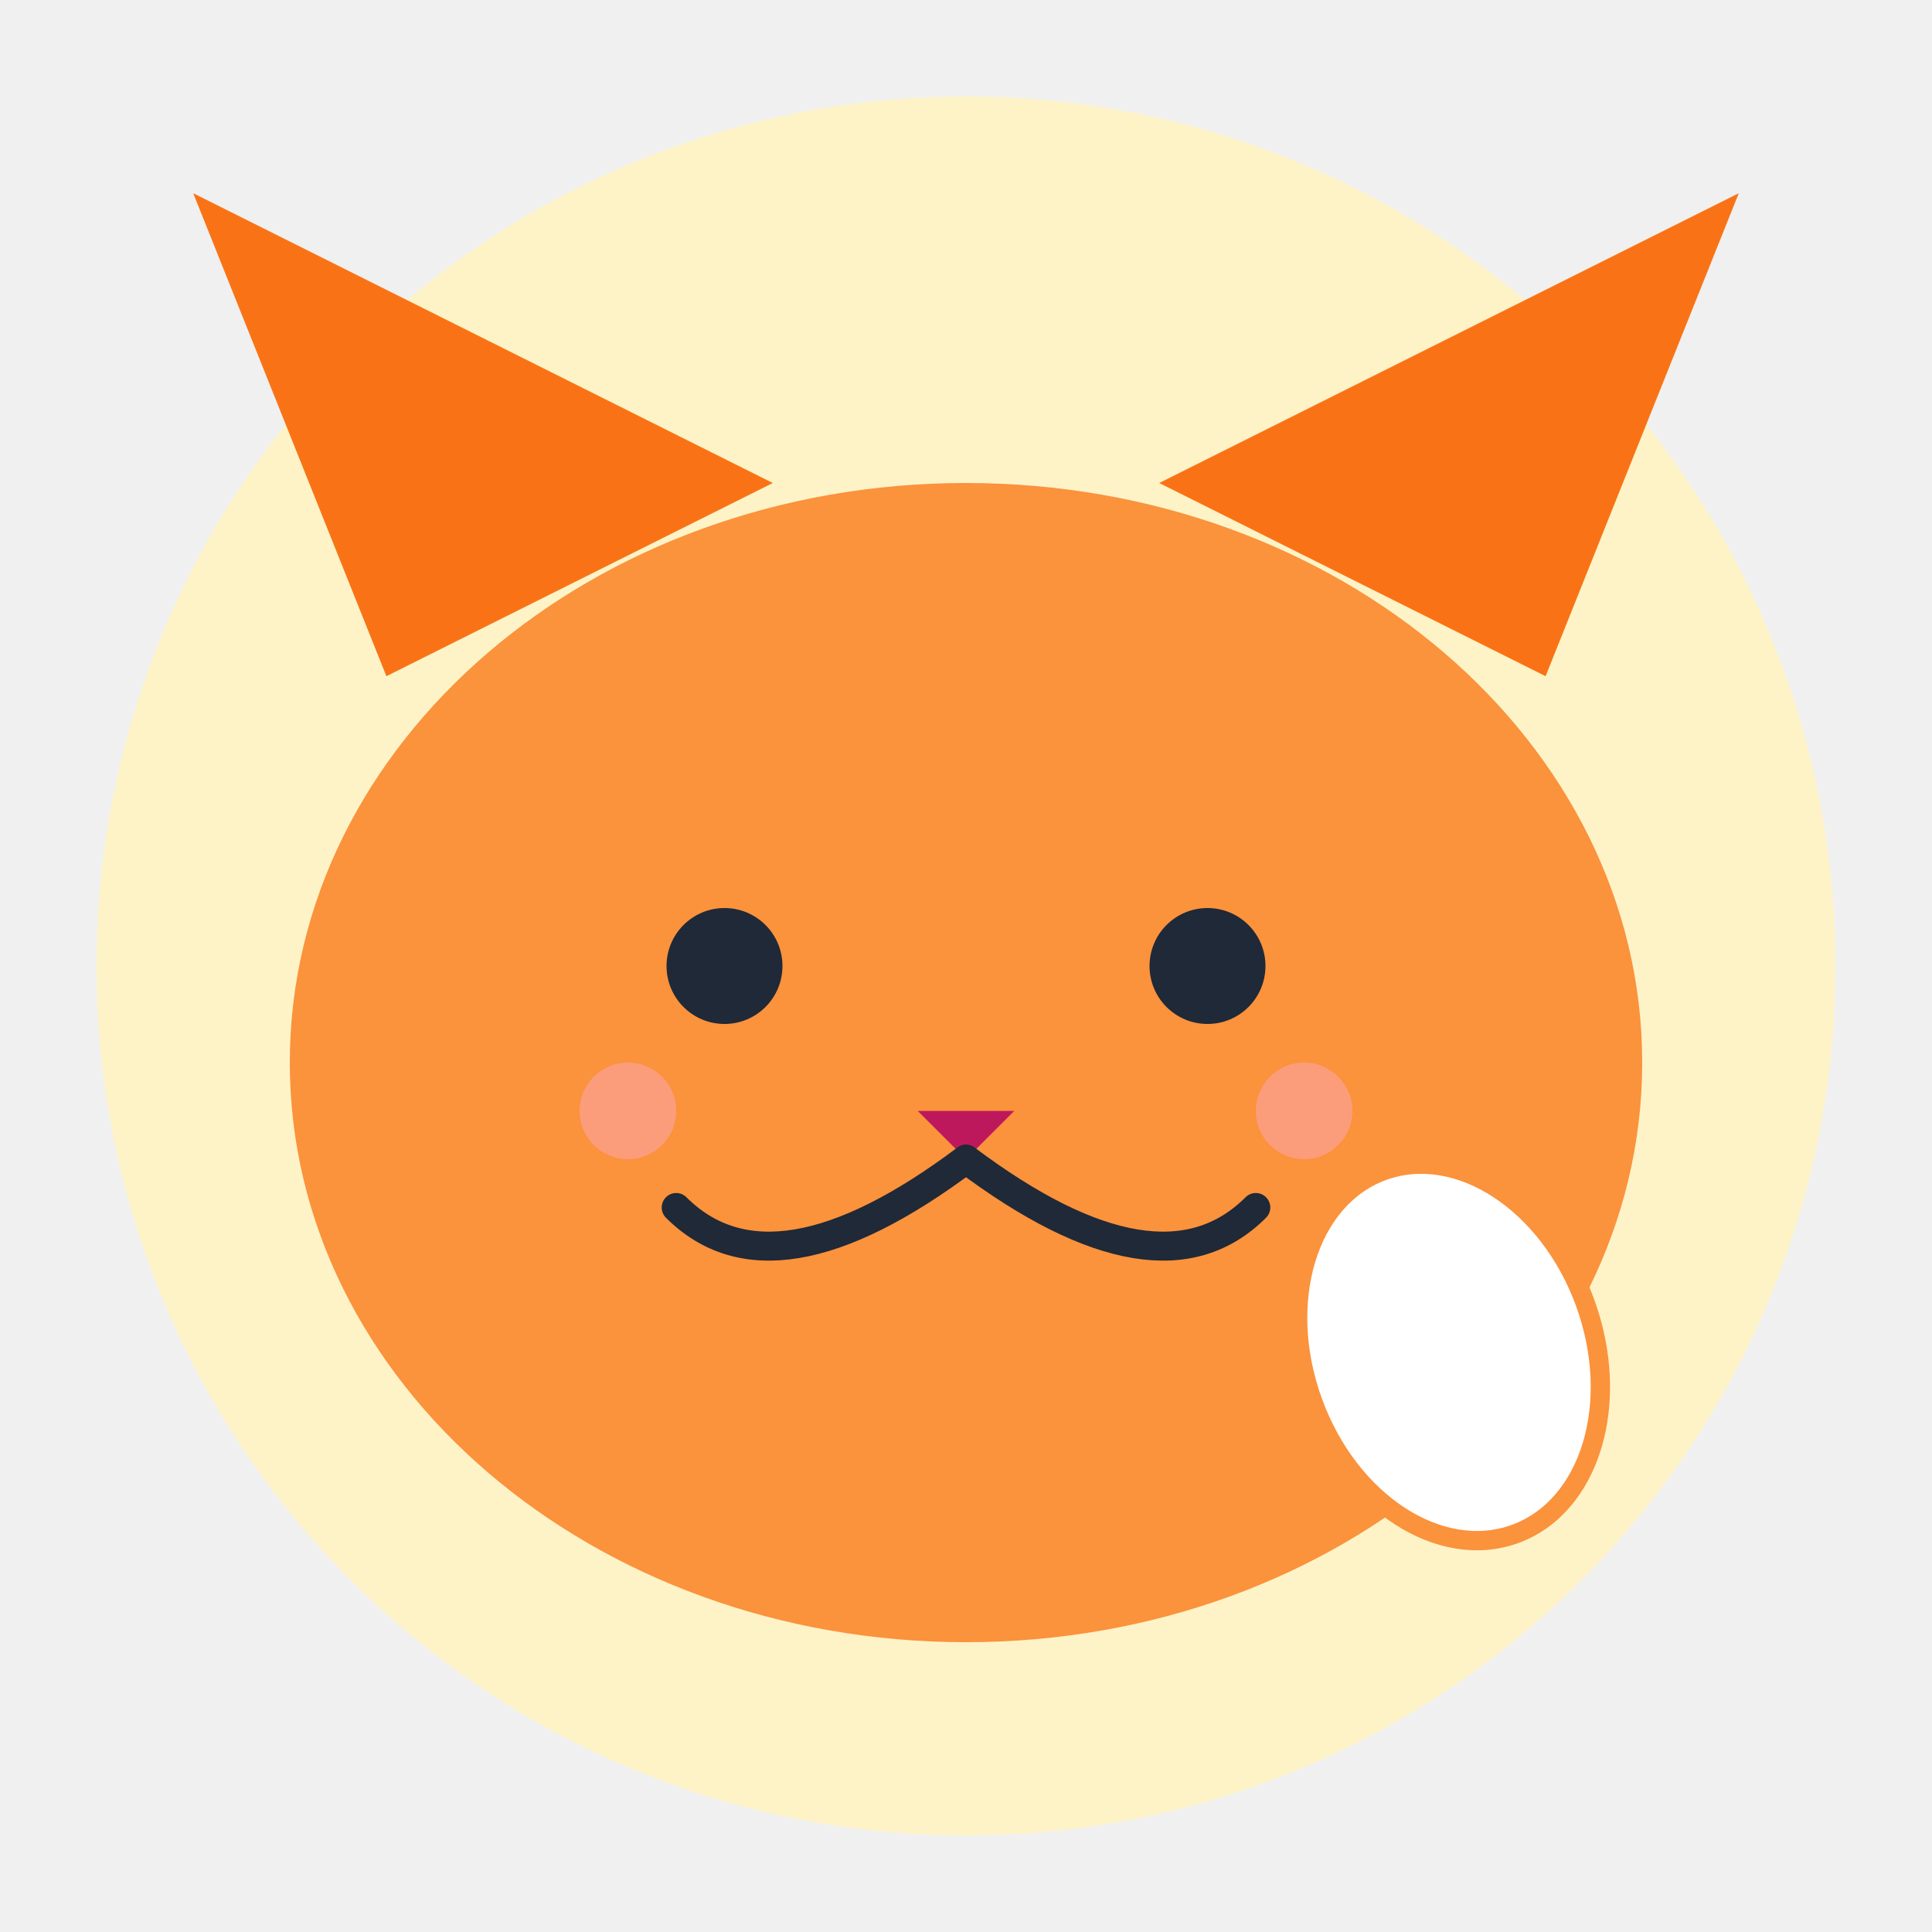
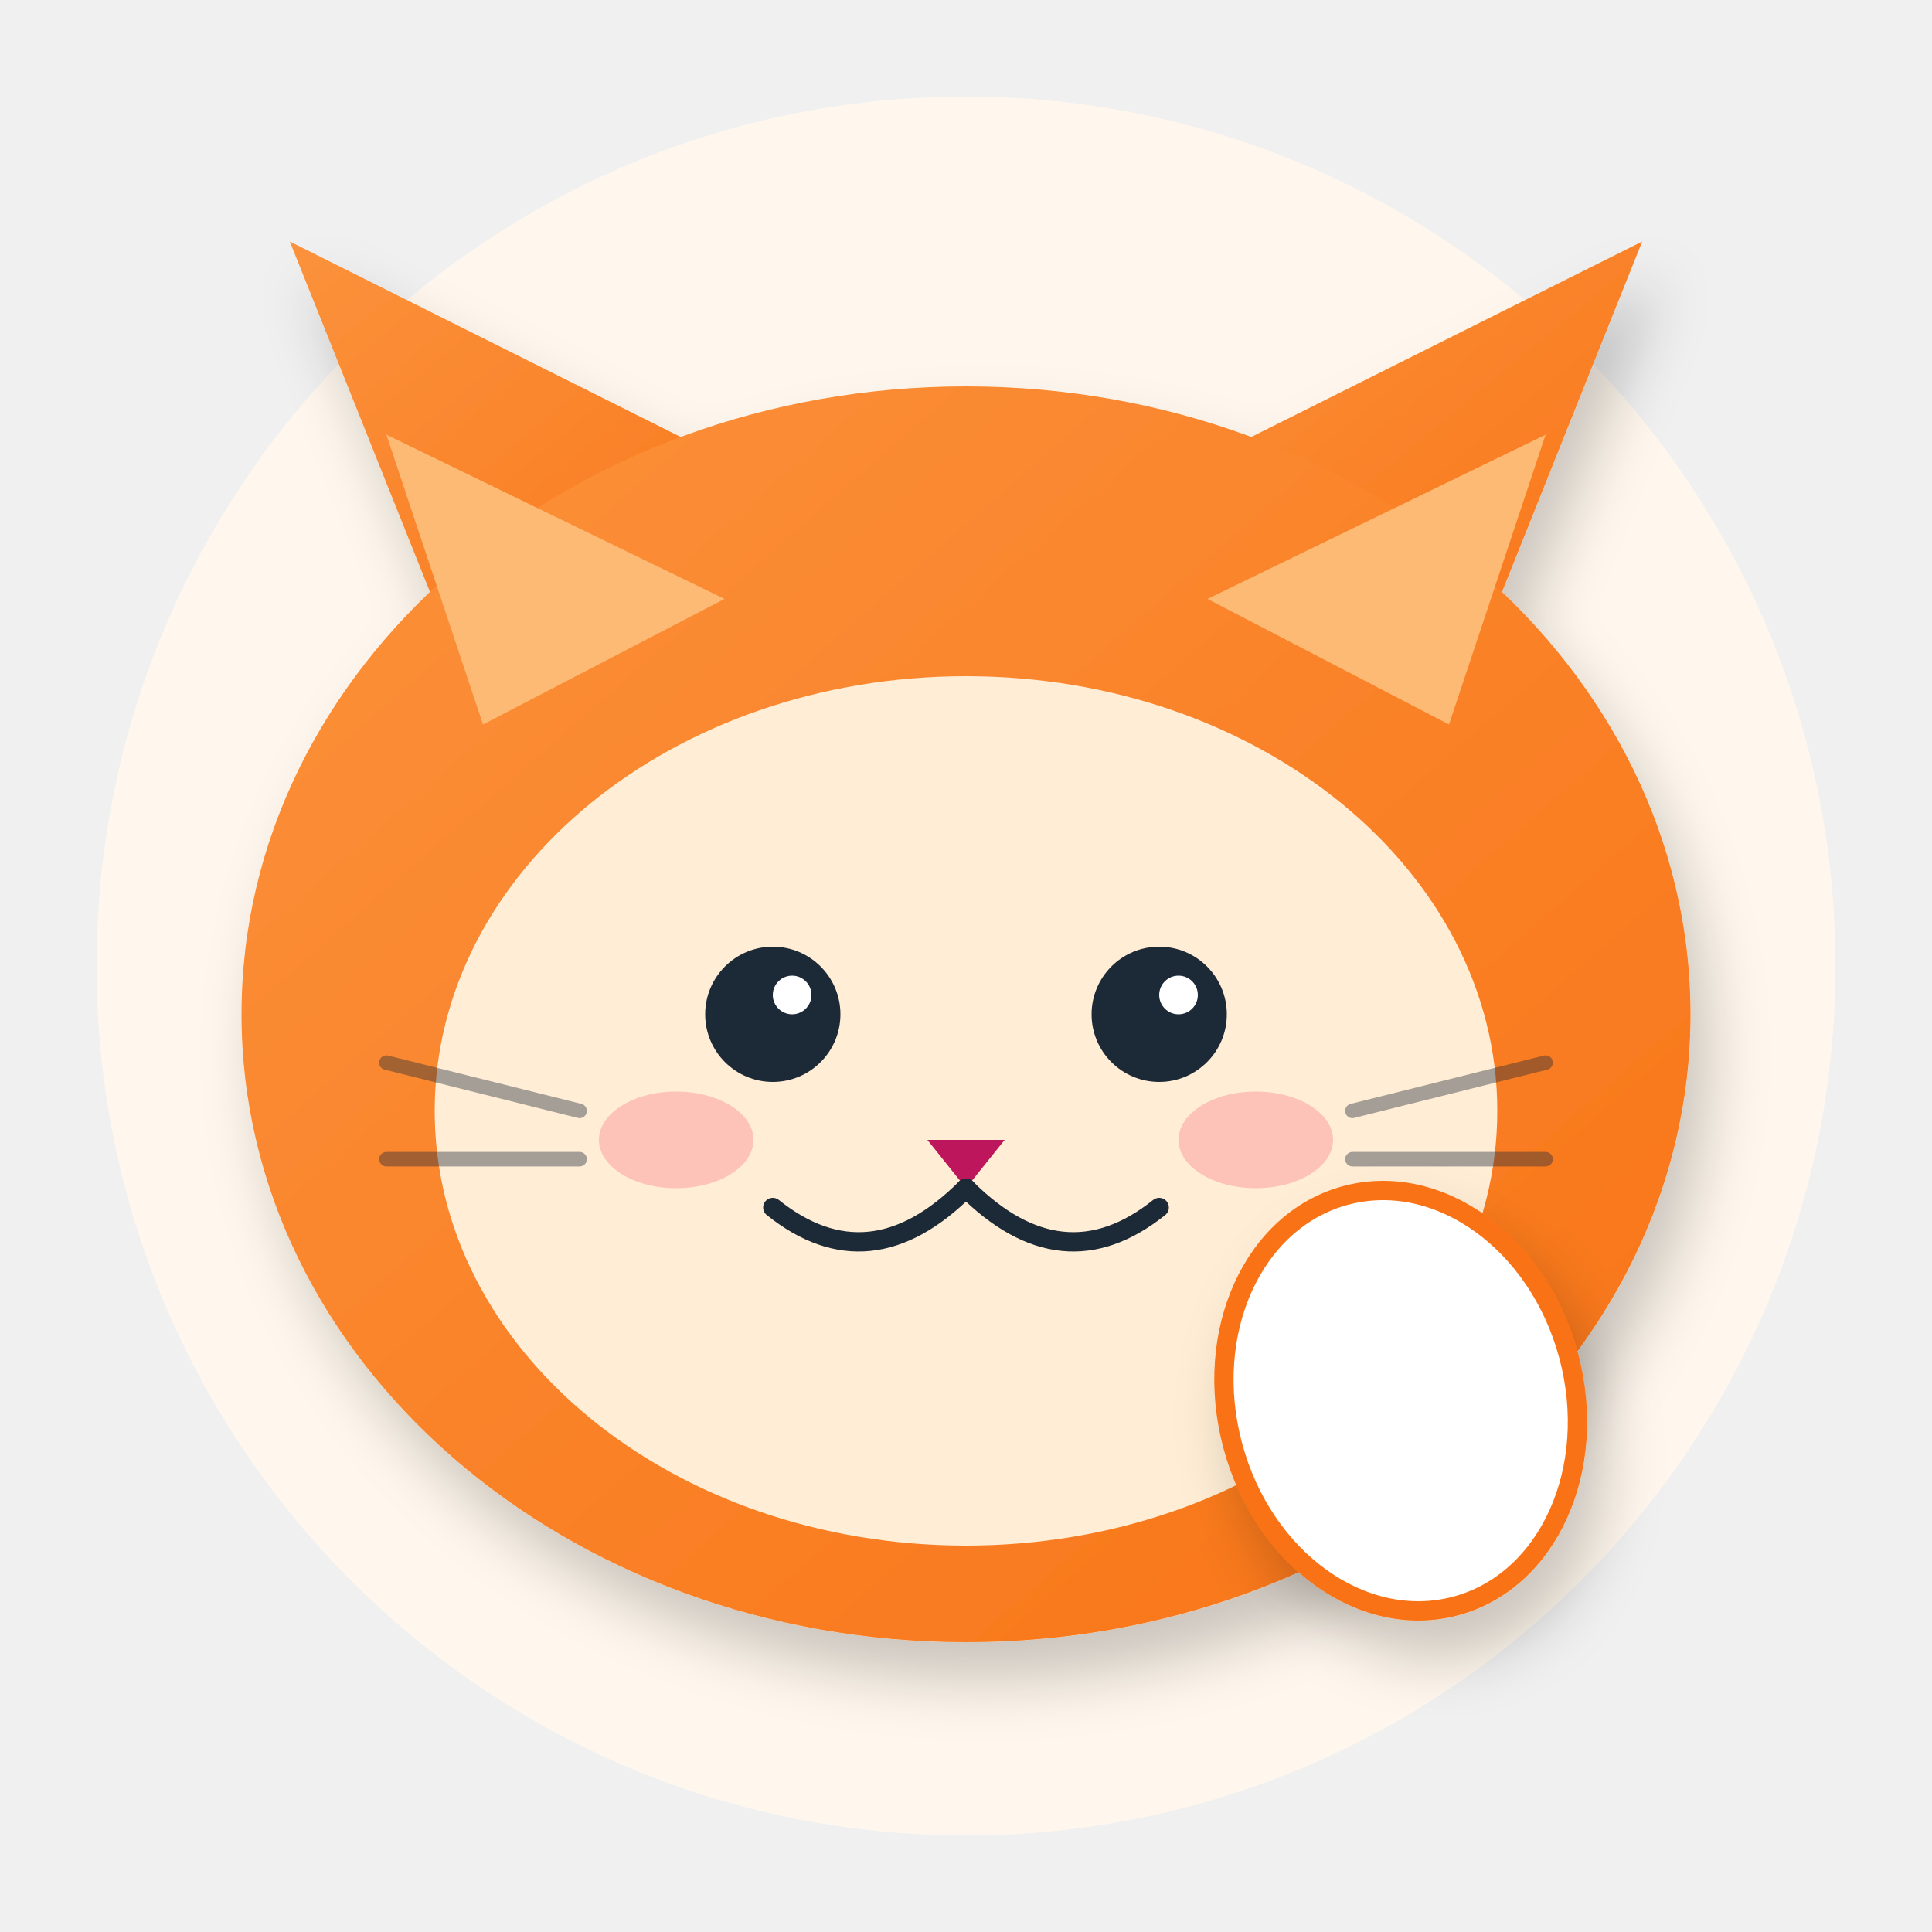
<svg xmlns="http://www.w3.org/2000/svg" width="200" height="200" viewBox="0 0 200 200">
-   <circle cx="100" cy="100" r="90" fill="#fef3c7" />
-   <path d="M40 70 L20 20 L80 50 Z" fill="#f97316" />
-   <path d="M160 70 L180 20 L120 50 Z" fill="#f97316" />
-   <ellipse cx="100" cy="110" rx="70" ry="60" fill="#fb923c" />
-   <circle cx="75" cy="100" r="6" fill="#1f2937" />
-   <circle cx="125" cy="100" r="6" fill="#1f2937" />
-   <path d="M95 115 L105 115 L100 120 Z" fill="#be185d" />
-   <path d="M100 120 Q80 135 70 125" fill="none" stroke="#1f2937" stroke-width="3" stroke-linecap="round" />
-   <path d="M100 120 Q120 135 130 125" fill="none" stroke="#1f2937" stroke-width="3" stroke-linecap="round" />
-   <circle cx="65" cy="115" r="5" fill="#fca5a5" opacity="0.6" />
-   <circle cx="135" cy="115" r="5" fill="#fca5a5" opacity="0.6" />
-   <ellipse cx="150" cy="140" rx="15" ry="20" fill="#fff" stroke="#fb923c" stroke-width="2" transform="rotate(-20 150 140)" />
+   <defs>
+     <linearGradient id="fur-gradient" x1="0%" y1="0%" x2="100%" y2="100%">
+       <stop offset="0%" style="stop-color:#fb923c;stop-opacity:1" />
+       <stop offset="100%" style="stop-color:#f97316;stop-opacity:1" />
+     </linearGradient>
+     <filter id="soft-shadow" x="-20%" y="-20%" width="140%" height="140%">
+       <feGaussianBlur in="SourceAlpha" stdDeviation="3" />
+       <feOffset dx="2" dy="4" result="offsetblur" />
+       <feComponentTransfer>
+         <feFuncA type="linear" slope="0.2" />
+       </feComponentTransfer>
+       <feMerge>
+         <feMergeNode />
+         <feMergeNode in="SourceGraphic" />
+       </feMerge>
+     </filter>
+   </defs>
+   <circle cx="100" cy="100" r="90" fill="#fff7ed" />
+   <g filter="url(#soft-shadow)">
+     <path d="M50 75 L30 25 L90 55 Z" fill="url(#fur-gradient)" />
+     <path d="M150 75 L170 25 L110 55 Z" fill="url(#fur-gradient)" />
+     <ellipse cx="100" cy="105" rx="75" ry="65" fill="url(#fur-gradient)" />
+     <path d="M50 75 L40 45 L75 62 Z" fill="#fdba74" />
+     <path d="M150 75 L160 45 L125 62 Z" fill="#fdba74" />
+     <ellipse cx="100" cy="115" rx="55" ry="45" fill="#ffedd5" />
+     <circle cx="80" cy="105" r="7" fill="#1f2937" />
+     <circle cx="120" cy="105" r="7" fill="#1f2937" />
+     <circle cx="82" cy="103" r="2" fill="white" />
+     <circle cx="122" cy="103" r="2" fill="white" />
+     <path d="M96 118 L104 118 L100 123 Z" fill="#be185d" />
+     <path d="M100 123 Q90 133 80 125" fill="none" stroke="#1f2937" stroke-width="2" stroke-linecap="round" />
+     <path d="M100 123 Q110 133 120 125" fill="none" stroke="#1f2937" stroke-width="2" stroke-linecap="round" />
+     <ellipse cx="70" cy="118" rx="8" ry="5" fill="#fca5a5" opacity="0.6" />
+     <ellipse cx="130" cy="118" rx="8" ry="5" fill="#fca5a5" opacity="0.6" />
+     <path d="M60 115 L40 110" stroke="#1f2937" stroke-width="1.5" stroke-linecap="round" opacity="0.4" />
+     <path d="M60 120 L40 120" stroke="#1f2937" stroke-width="1.5" stroke-linecap="round" opacity="0.4" />
+     <path d="M140 115 L160 110" stroke="#1f2937" stroke-width="1.5" stroke-linecap="round" opacity="0.4" />
+     <path d="M140 120 L160 120" stroke="#1f2937" stroke-width="1.5" stroke-linecap="round" opacity="0.4" />
+   </g>
+   <g filter="url(#soft-shadow)">
+     <ellipse cx="145" cy="145" rx="18" ry="22" fill="#fff" stroke="#f97316" stroke-width="2" transform="rotate(-15 145 145)" />
+   </g>
</svg>
